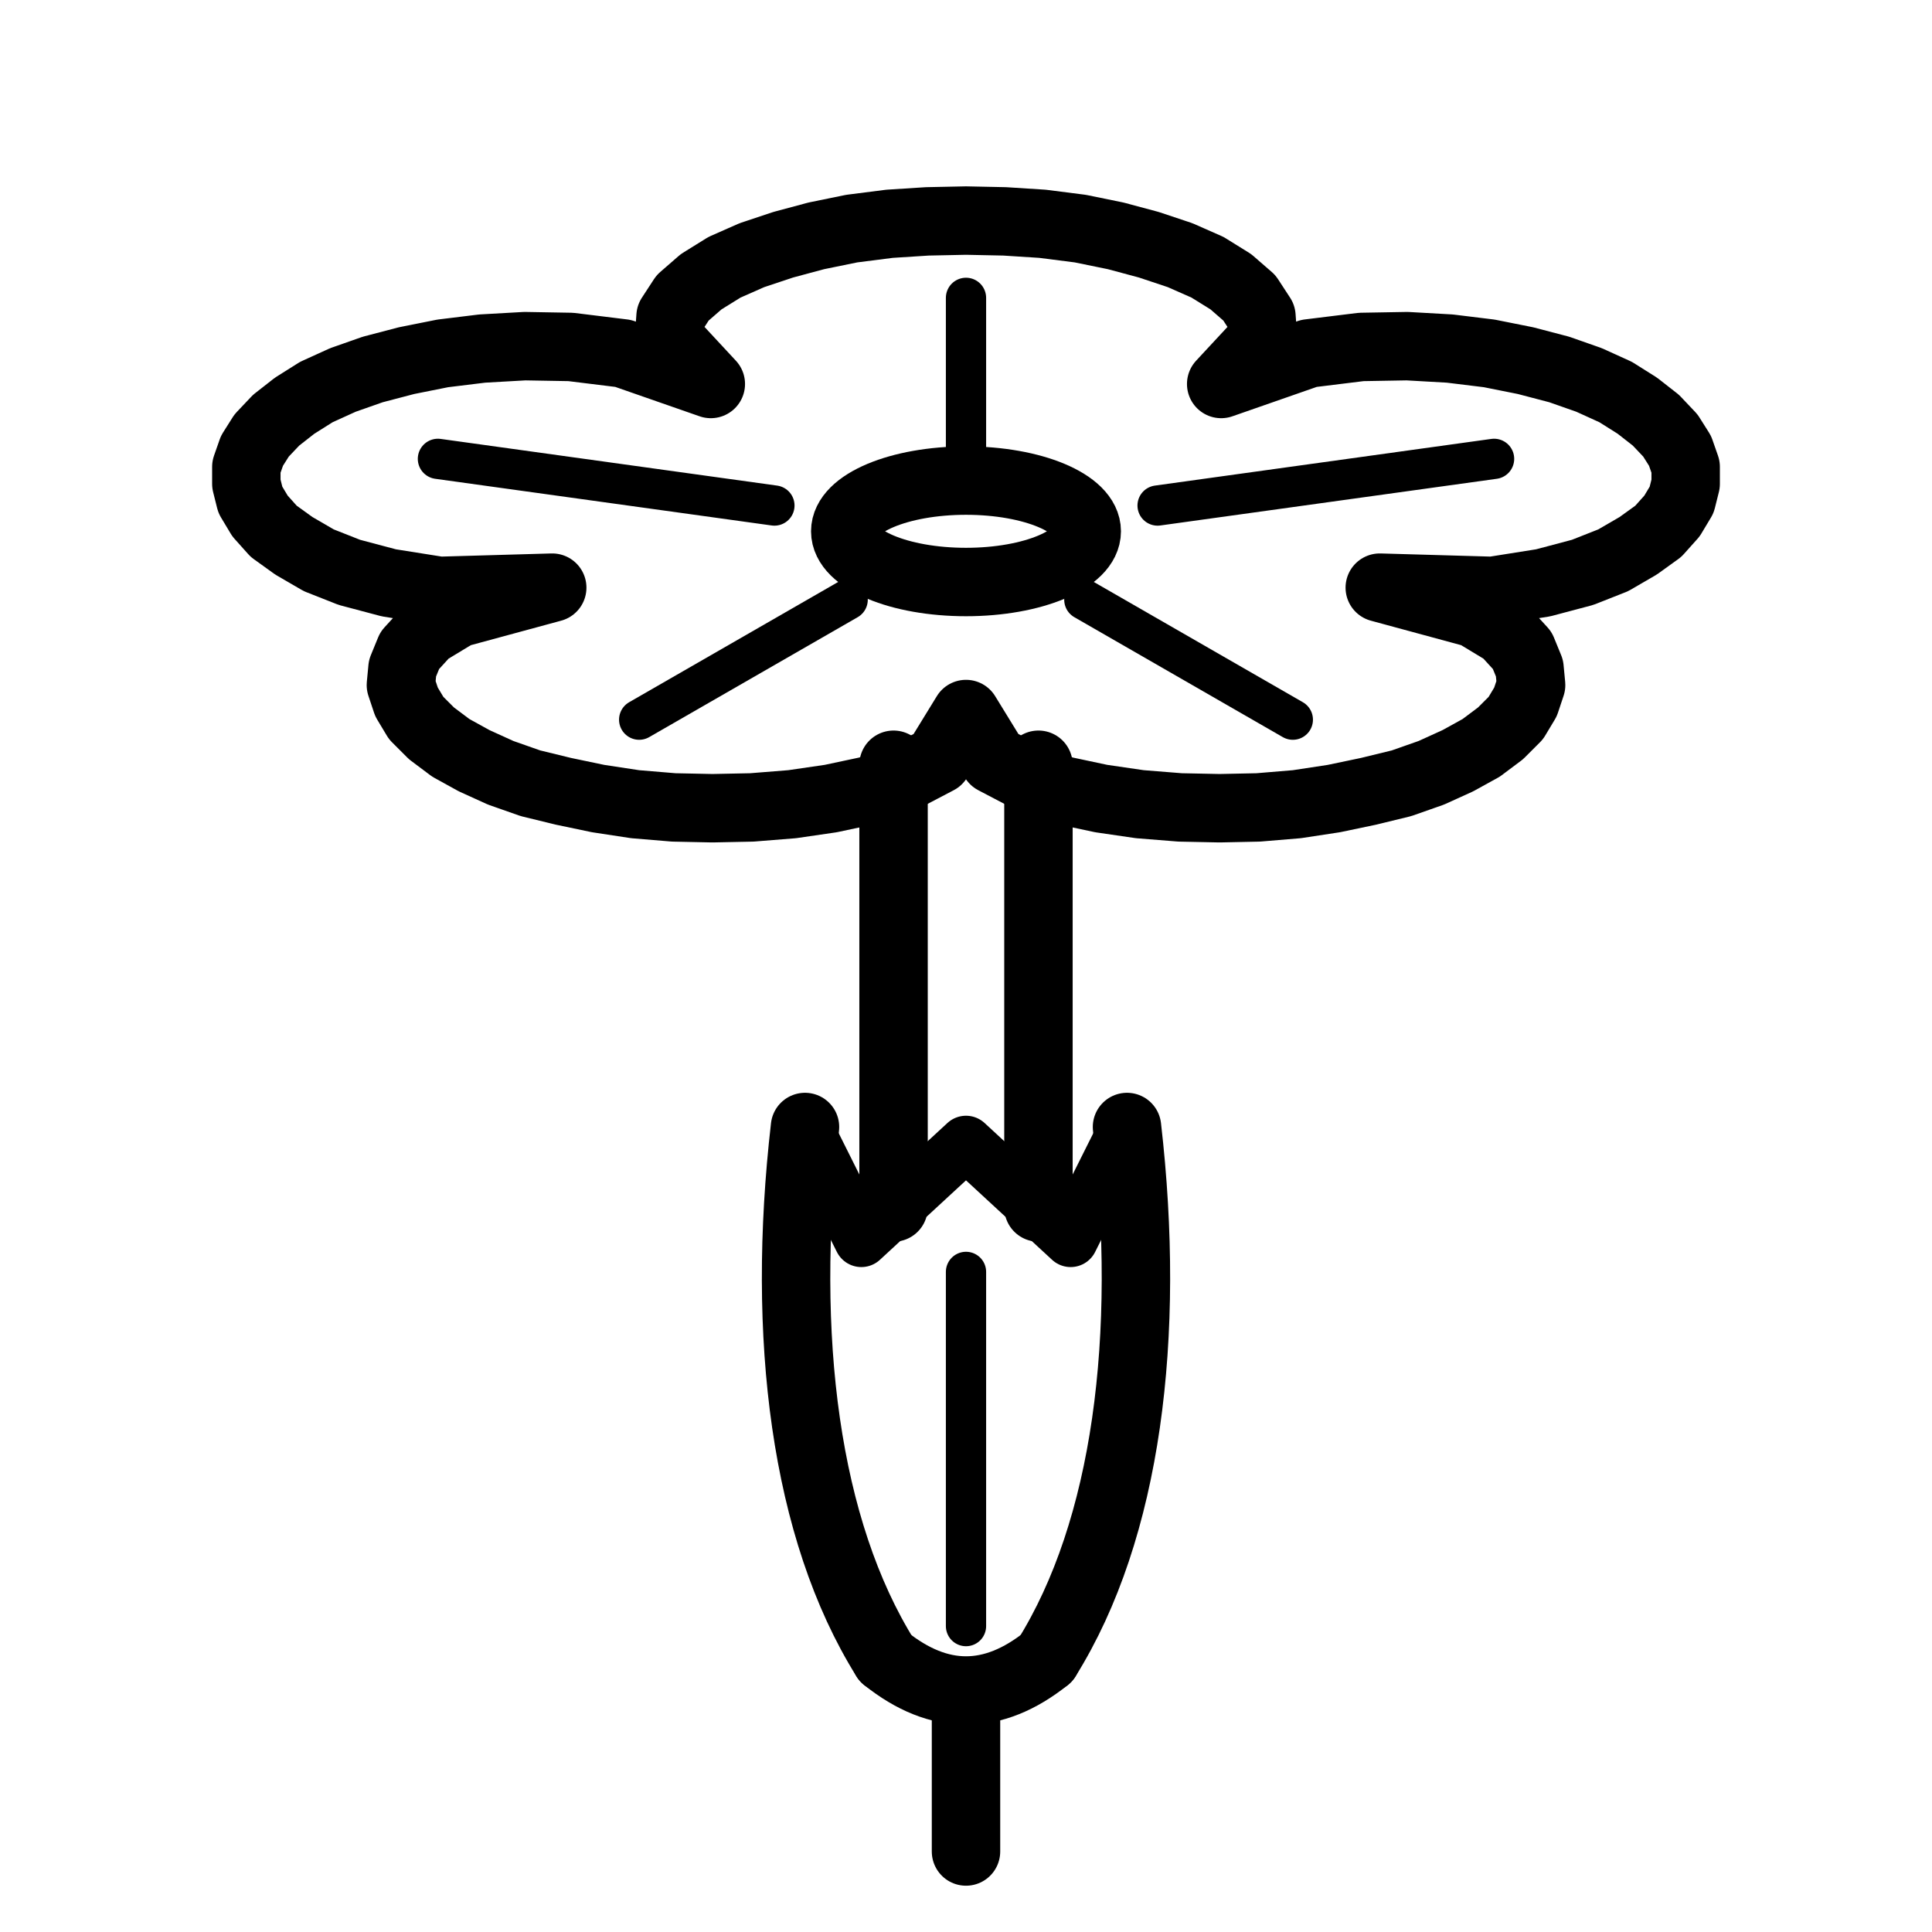
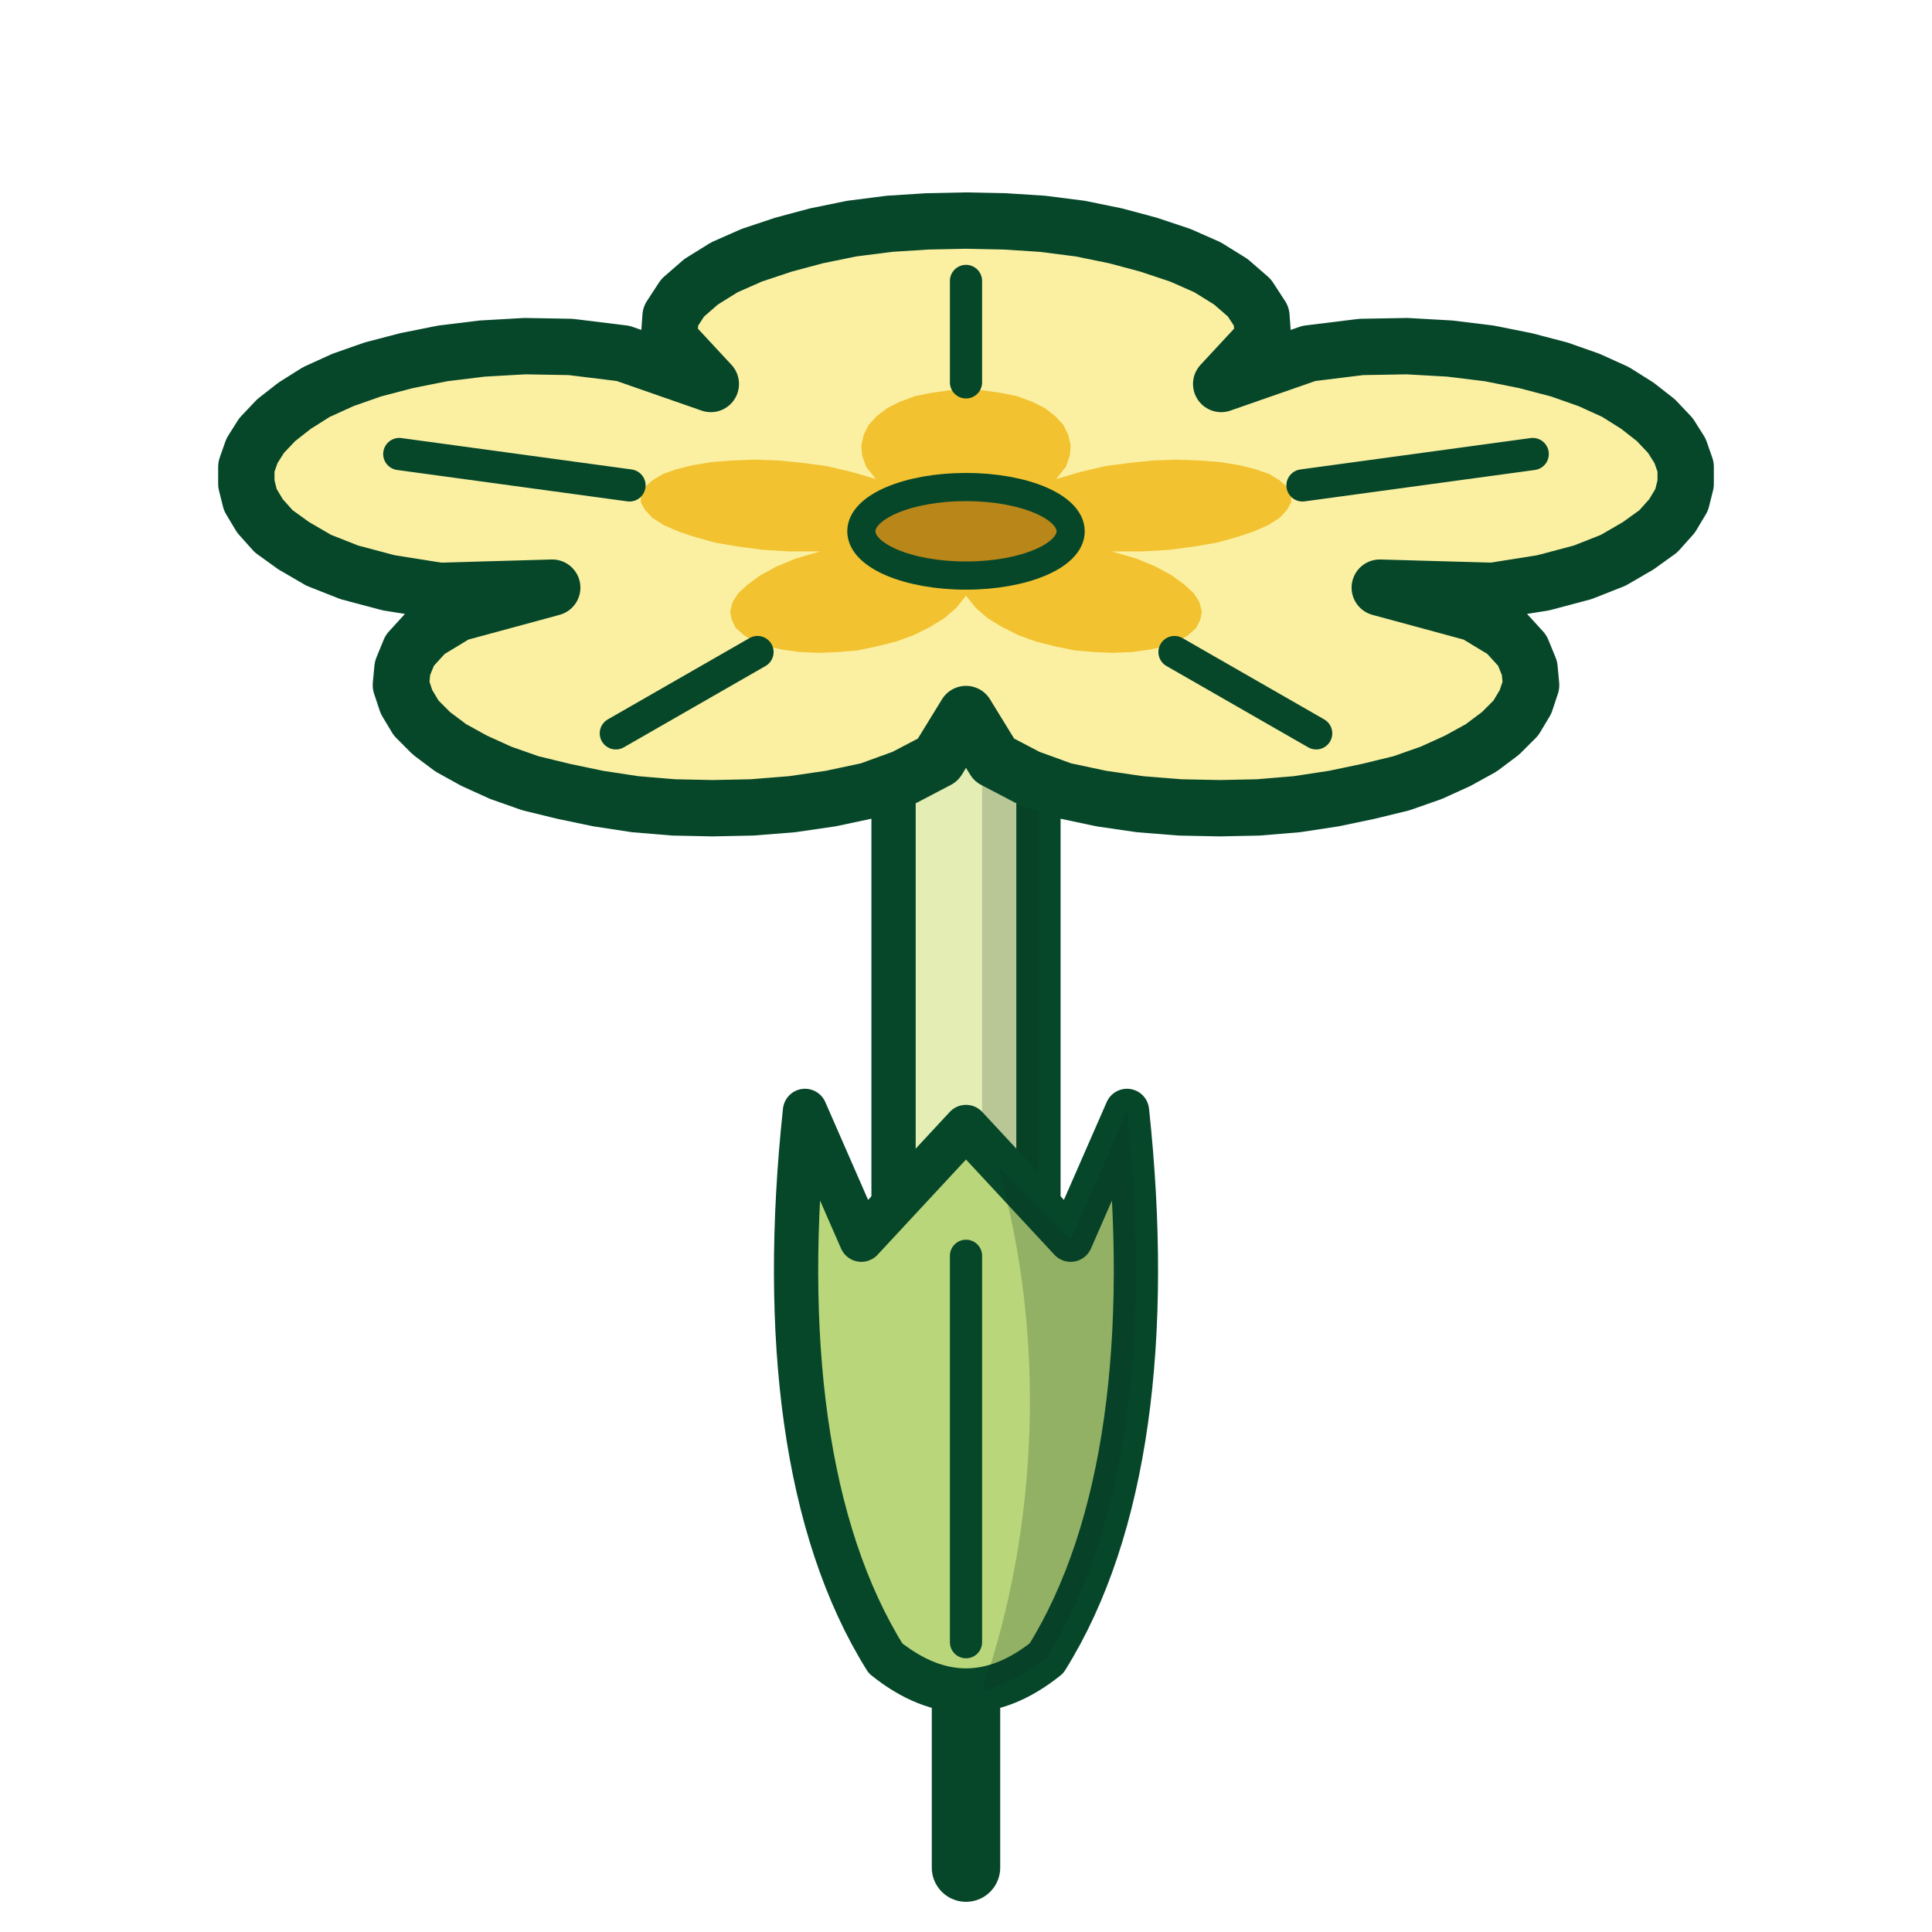
<svg xmlns="http://www.w3.org/2000/svg" width="24" height="24" viewBox="0 0 24 24">
-   <g fill="none" stroke="#000000" stroke-width="0.85" stroke-linecap="round" stroke-linejoin="round">
-     <path d="M12,2.74 L12.48,2.75 L12.95,2.78 L13.42,2.84 L13.86,2.93 L14.27,3.04 L14.66,3.17 L15,3.32 L15.29,3.5 L15.52,3.7 L15.67,3.93 L15.69,4.21 L15.17,4.77 L16.26,4.39 L16.91,4.31 L17.48,4.3 L18.01,4.33 L18.5,4.39 L18.95,4.48 L19.37,4.59 L19.74,4.72 L20.07,4.87 L20.34,5.04 L20.57,5.22 L20.75,5.41 L20.87,5.6 L20.94,5.8 L20.94,6.01 L20.89,6.21 L20.77,6.41 L20.6,6.6 L20.35,6.78 L20.04,6.96 L19.66,7.11 L19.17,7.24 L18.54,7.34 L17.14,7.3 L18.32,7.62 L18.7,7.85 L18.91,8.08 L19,8.3 L19.02,8.51 L18.95,8.72 L18.83,8.92 L18.64,9.11 L18.4,9.29 L18.11,9.45 L17.78,9.6 L17.41,9.73 L17,9.83 L16.57,9.92 L16.11,9.99 L15.63,10.03 L15.15,10.04 L14.66,10.03 L14.16,9.99 L13.68,9.92 L13.21,9.82 L12.77,9.66 L12.35,9.44 L12,8.87 L11.65,9.44 L11.23,9.66 L10.79,9.82 L10.32,9.92 L9.84,9.99 L9.34,10.03 L8.85,10.04 L8.37,10.03 L7.89,9.99 L7.43,9.92 L7,9.83 L6.59,9.73 L6.22,9.6 L5.89,9.45 L5.6,9.29 L5.36,9.11 L5.17,8.92 L5.05,8.72 L4.98,8.51 L5,8.3 L5.09,8.08 L5.3,7.85 L5.68,7.62 L6.86,7.3 L5.46,7.34 L4.83,7.24 L4.34,7.11 L3.96,6.96 L3.65,6.78 L3.4,6.6 L3.23,6.41 L3.11,6.21 L3.06,6.01 L3.06,5.8 L3.13,5.6 L3.25,5.41 L3.43,5.22 L3.66,5.04 L3.93,4.87 L4.26,4.72 L4.63,4.59 L5.05,4.48 L5.5,4.39 L5.99,4.33 L6.52,4.3 L7.09,4.31 L7.74,4.39 L8.83,4.77 L8.31,4.21 L8.33,3.93 L8.48,3.7 L8.71,3.5 L9,3.32 L9.34,3.17 L9.73,3.04 L10.14,2.93 L10.58,2.84 L11.05,2.78 L11.52,2.75 Z" />
-     <ellipse cx="12" cy="6.6" rx="1.5" ry="0.63" />
-     <path d="M12,5.55 L12,3.7" stroke-width="0.5" />
-     <path d="M14.38,6.28 L18.56,5.7" stroke-width="0.5" />
-     <path d="M13.47,7.45 L16.06,8.94" stroke-width="0.5" />
-     <path d="M10.53,7.45 L7.94,8.94" stroke-width="0.5" />
-     <path d="M9.62,6.28 L5.44,5.7" stroke-width="0.5" />
-     <path d="M11.1,9.5 L11.1,15" />
-     <path d="M12.9,9.5 L12.9,15" />
-     <path d="M10,14 L10.7,15.4 L12,14.2 L13.3,15.4 L14,14" stroke-width="0.68" />
-     <path d="M10,14 C9.7,16.6 10,19 11,20.6" />
-     <path d="M 14,14 C 14.3,16.6 14,19 13,20.6" />
-     <path d="M11,20.6 Q12,21.4 13,20.6" />
-     <path d="M12,15.8 L12,20.2" stroke-width="0.5" />
-     <path d="M12,21.1 L12,23" />
+   <g stroke-linecap="round" stroke-linejoin="round">
+     <path d="M12,21 L12,23.2" fill="none" stroke="#06472A" stroke-width="0.85" />
+     <path d="M11.1,9 L11.1,16 L12.9,16 L12.9,9 Z" fill="#E3EDB4" stroke="#06472A" stroke-width="0.55" />
+     <path d="M12.2,9 L12.9,9 L12.9,16 L12.2,16 Z" fill="#0A2E1C" fill-opacity="0.2" stroke="none" />
+     <path d="M12,2.74 L12.48,2.75 L12.95,2.78 L13.42,2.84 L13.86,2.93 L14.27,3.04 L14.66,3.17 L15,3.32 L15.29,3.5 L15.52,3.7 L15.67,3.93 L15.69,4.21 L15.17,4.77 L16.26,4.39 L16.91,4.31 L17.48,4.3 L18.01,4.33 L18.5,4.39 L18.95,4.48 L19.37,4.59 L19.74,4.72 L20.07,4.87 L20.34,5.04 L20.57,5.22 L20.75,5.41 L20.87,5.6 L20.94,5.8 L20.94,6.01 L20.89,6.21 L20.77,6.41 L20.6,6.6 L20.35,6.78 L20.04,6.96 L19.66,7.11 L19.17,7.24 L18.54,7.34 L17.14,7.3 L18.32,7.62 L18.7,7.85 L18.91,8.08 L19,8.3 L19.02,8.51 L18.95,8.72 L18.83,8.92 L18.64,9.11 L18.4,9.29 L18.11,9.45 L17.78,9.6 L17.41,9.73 L17,9.83 L16.57,9.92 L16.11,9.99 L15.63,10.03 L15.15,10.04 L14.66,10.03 L14.16,9.99 L13.68,9.92 L13.21,9.82 L12.77,9.66 L12.35,9.44 L12,8.87 L11.65,9.44 L11.23,9.66 L10.79,9.82 L10.32,9.92 L9.84,9.99 L9.34,10.03 L8.85,10.04 L8.37,10.03 L7.89,9.99 L7.43,9.92 L7,9.83 L6.59,9.73 L6.22,9.6 L5.89,9.45 L5.6,9.29 L5.36,9.11 L5.17,8.92 L5.05,8.72 L4.98,8.51 L5,8.3 L5.09,8.08 L5.3,7.85 L5.68,7.62 L6.86,7.3 L5.46,7.34 L4.83,7.24 L4.34,7.11 L3.96,6.96 L3.65,6.78 L3.4,6.6 L3.23,6.41 L3.11,6.21 L3.06,6.01 L3.06,5.8 L3.13,5.6 L3.25,5.41 L3.43,5.22 L3.66,5.04 L3.93,4.87 L4.26,4.72 L4.63,4.59 L5.05,4.48 L5.5,4.39 L5.99,4.33 L6.52,4.3 L7.09,4.31 L7.74,4.39 L8.83,4.77 L8.31,4.21 L8.33,3.93 L8.48,3.7 L8.71,3.5 L9,3.32 L9.34,3.17 L9.73,3.04 L10.14,2.93 L10.58,2.84 L11.05,2.78 L11.52,2.75 Z" fill="#FBF0A2" stroke="#06472A" stroke-width="0.7" />
+     <path d="M12,4.84 L12.22,4.85 L12.43,4.88 L12.63,4.92 L12.82,4.99 L12.98,5.07 L13.11,5.17 L13.21,5.28 L13.27,5.4 L13.3,5.53 L13.29,5.66 L13.24,5.8 L13.12,5.95 L13.43,5.86 L13.73,5.79 L14.03,5.75 L14.33,5.72 L14.62,5.71 L14.9,5.72 L15.16,5.74 L15.4,5.78 L15.6,5.83 L15.77,5.89 L15.9,5.97 L15.99,6.05 L16.04,6.15 L16.04,6.24 L15.99,6.33 L15.9,6.43 L15.76,6.52 L15.58,6.6 L15.37,6.67 L15.12,6.74 L14.83,6.79 L14.53,6.83 L14.19,6.85 L13.81,6.85 L14.12,6.94 L14.36,7.04 L14.56,7.15 L14.71,7.26 L14.83,7.37 L14.9,7.48 L14.93,7.6 L14.91,7.7 L14.86,7.8 L14.76,7.89 L14.63,7.97 L14.47,8.03 L14.28,8.07 L14.06,8.1 L13.83,8.11 L13.59,8.1 L13.35,8.08 L13.11,8.03 L12.87,7.97 L12.65,7.89 L12.45,7.79 L12.27,7.68 L12.12,7.55 L12,7.4 L11.88,7.55 L11.73,7.68 L11.55,7.79 L11.35,7.89 L11.13,7.97 L10.89,8.03 L10.65,8.08 L10.41,8.1 L10.17,8.11 L9.94,8.1 L9.72,8.07 L9.53,8.03 L9.37,7.97 L9.24,7.89 L9.14,7.8 L9.09,7.7 L9.07,7.6 L9.1,7.48 L9.17,7.37 L9.29,7.26 L9.44,7.15 L9.64,7.04 L9.88,6.94 L10.19,6.85 L9.81,6.85 L9.47,6.83 L9.17,6.79 L8.88,6.74 L8.63,6.67 L8.42,6.6 L8.24,6.52 L8.1,6.43 L8.01,6.33 L7.96,6.24 L7.96,6.15 L8.01,6.05 L8.1,5.97 L8.23,5.89 L8.4,5.83 L8.6,5.78 L8.84,5.74 L9.1,5.72 L9.38,5.71 L9.67,5.72 L9.97,5.75 L10.27,5.79 L10.57,5.86 L10.88,5.95 L10.76,5.8 L10.71,5.66 L10.7,5.53 L10.73,5.4 L10.79,5.28 L10.89,5.17 L11.02,5.07 L11.18,4.99 L11.37,4.92 L11.57,4.88 L11.78,4.85 Z" fill="#F2C230" stroke="none" />
+     <path d="M12,4.75 L12,3.49" fill="none" stroke="#06472A" stroke-width="0.4" />
+     <path d="M16.18,6.03 L19.04,5.64" fill="none" stroke="#06472A" stroke-width="0.4" />
+     <path d="M14.59,8.1 L16.35,9.11" fill="none" stroke="#06472A" stroke-width="0.4" />
+     <path d="M9.41,8.1 L7.65,9.11" fill="none" stroke="#06472A" stroke-width="0.4" />
+     <path d="M7.82,6.03 L4.96,5.64" fill="none" stroke="#06472A" stroke-width="0.4" />
+     <ellipse cx="12" cy="6.6" rx="1.3" ry="0.55" fill="#B9861A" stroke="#06472A" stroke-width="0.35" />
+     <path d="M10,13.8 L10.7,15.4 L12,14 L13.3,15.4 L14,13.8 C14.3,16.6 14,19 13,20.6 Q12,21.4 11,20.6 C10,19 9.7,16.6 10,13.8 Z" fill="#B9D67A" stroke="#06472A" stroke-width="0.55" />
+     <path d="M12.4,14.5 L13.3,15.4 L14,13.8 C14.3,16.6 14,19 13,20.6 Q12.6,20.9 12.2,21 C12.9,19 13,16.6 12.4,14.5 Z" fill="#0A2E1C" fill-opacity="0.22" stroke="none" />
+     <path d="M12,15.6 L12,20.4" fill="none" stroke="#06472A" stroke-width="0.4" />
  </g>
</svg>
